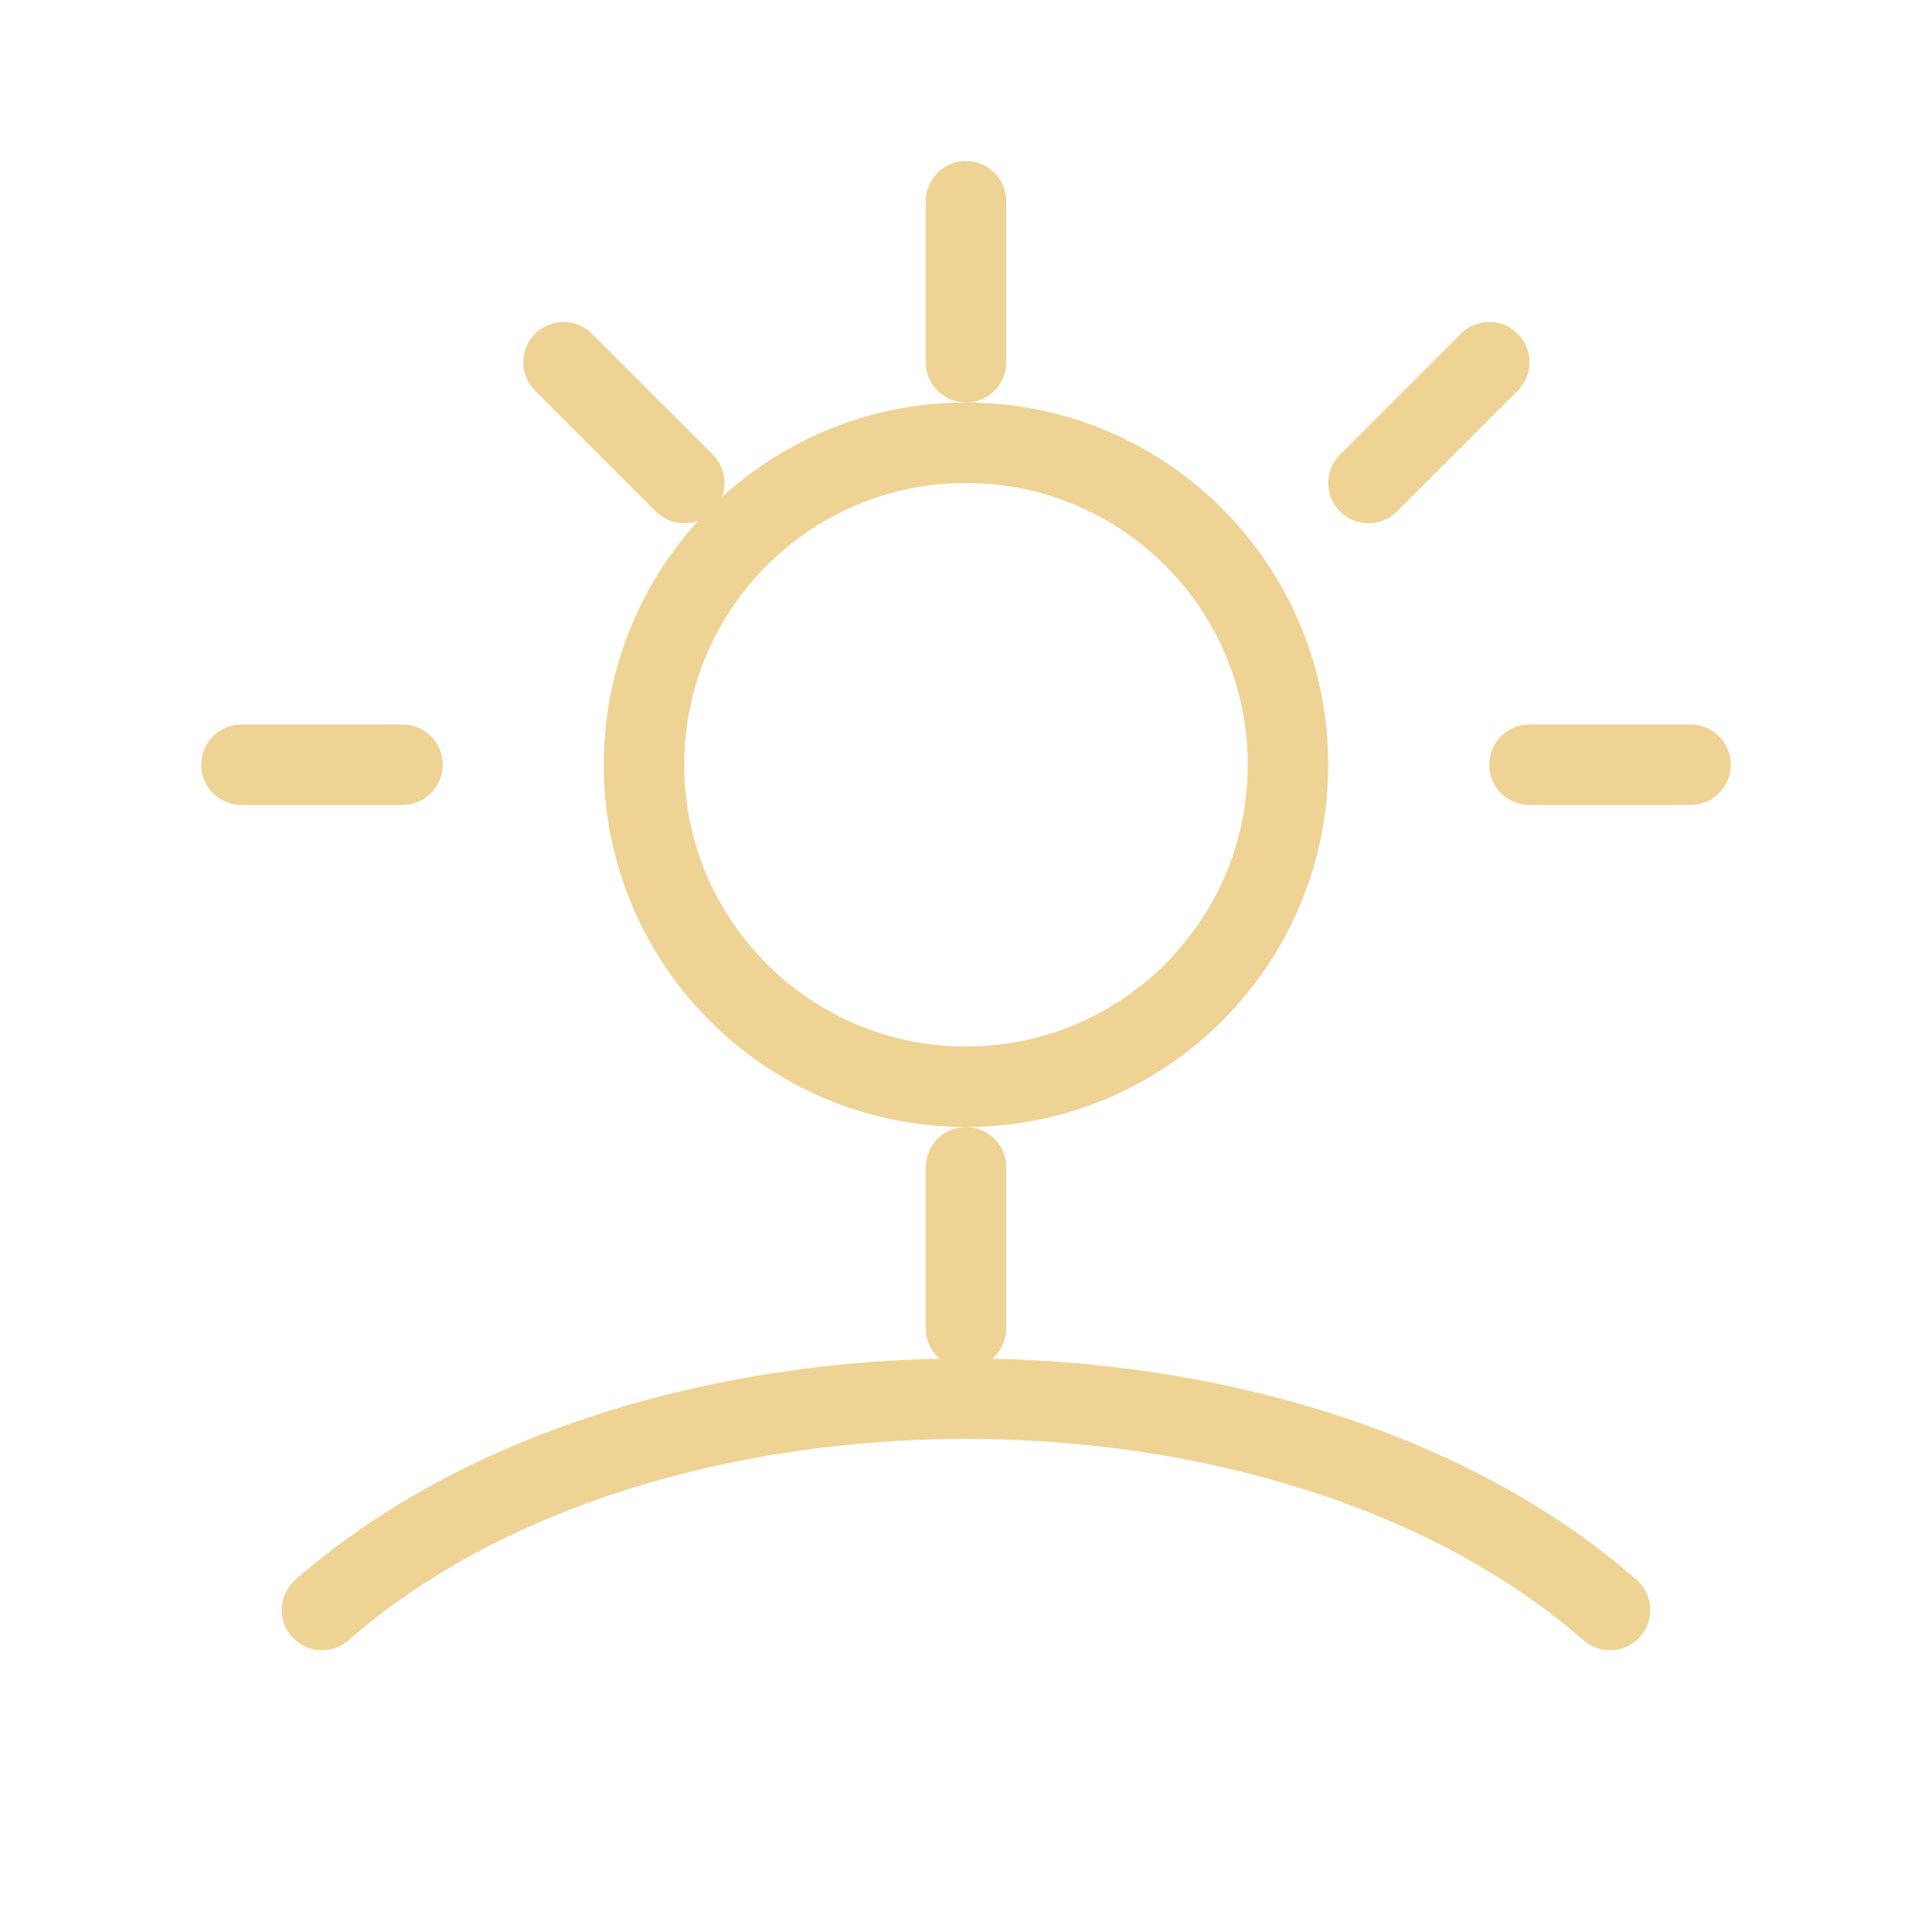
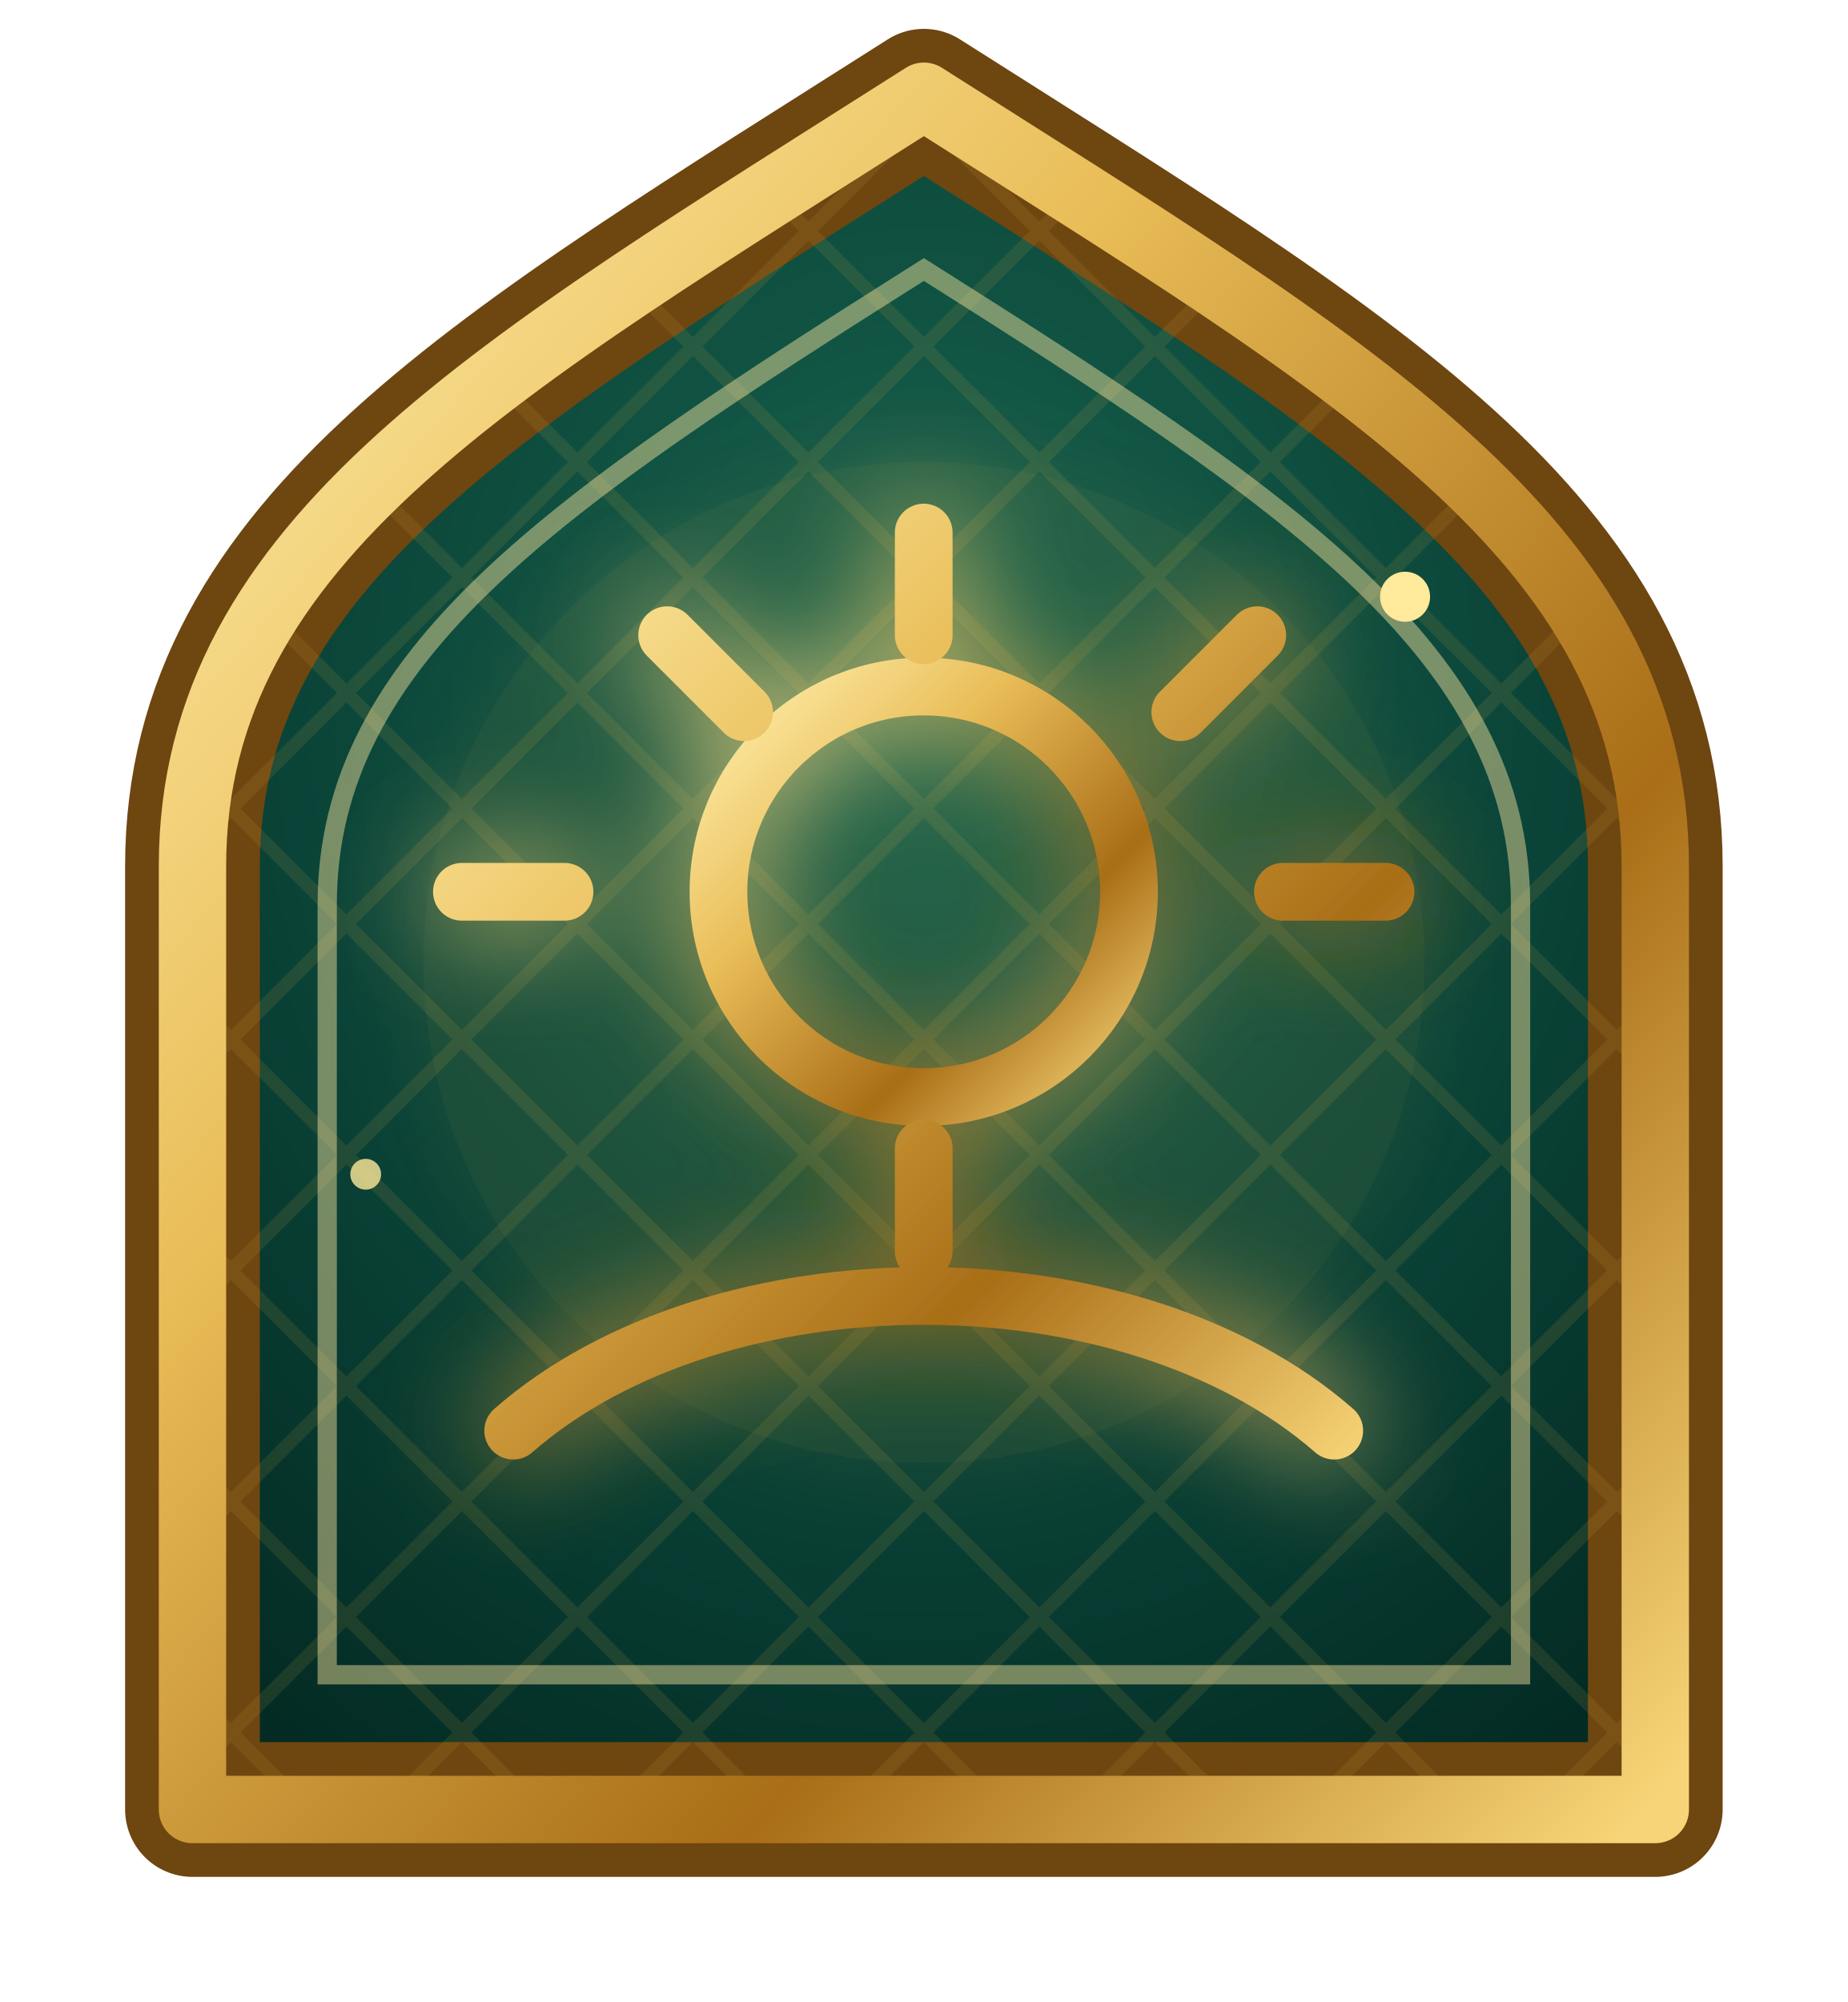
- <svg xmlns="http://www.w3.org/2000/svg" viewBox="0 0 48 48" fill="none" stroke="#efd394" stroke-width="2" stroke-linecap="round" stroke-linejoin="round">
-   <circle cx="24" cy="19" r="8" />
-   <path d="M24 5v4M24 29v4M10 19H6M42 19h-4M14 9l3 3M34 12l3-3M8 40c8-7 24-7 32 0" />
+ <svg xmlns="http://www.w3.org/2000/svg" viewBox="0 0 96 104" role="img" aria-hidden="true">
+   <defs>
+     <radialGradient id="emerald" cx="50%" cy="34%" r="76%">
+       <stop offset="0" stop-color="#17634f" />
+       <stop offset=".58" stop-color="#0a4337" />
+       <stop offset="1" stop-color="#032b24" />
+     </radialGradient>
+     <linearGradient id="gold" x1="0" y1="0" x2="1" y2="1">
+       <stop stop-color="#fff0ad" />
+       <stop offset=".34" stop-color="#e9bd58" />
+       <stop offset=".7" stop-color="#a96e17" />
+       <stop offset="1" stop-color="#f7d477" />
+     </linearGradient>
+     <filter id="glow" x="-40%" y="-40%" width="180%" height="180%">
+       <feGaussianBlur stdDeviation="2.2" result="b" />
+       <feMerge>
+         <feMergeNode in="b" />
+         <feMergeNode in="SourceGraphic" />
+       </feMerge>
+     </filter>
+     <pattern id="pattern" width="12" height="12" patternUnits="userSpaceOnUse">
+       <path d="M6 0 12 6 6 12 0 6Z" fill="none" stroke="#d9aa46" stroke-opacity=".12" stroke-width=".7" />
+     </pattern>
+   </defs>
+   <path d="M10 94V45C10 28 26 19 48 5c22 14 38 23 38 40v49Z" fill="url(#emerald)" stroke="#6e4610" stroke-width="7" stroke-linejoin="round" />
+   <path d="M10 94V45C10 28 26 19 48 5c22 14 38 23 38 40v49Z" fill="url(#pattern)" stroke="url(#gold)" stroke-width="3.5" stroke-linejoin="round" />
+   <path d="M17 87V47c0-13 12-21 31-33 19 12 31 20 31 33v40Z" fill="none" stroke="#ffe9a0" stroke-opacity=".45" />
+   <circle cx="48" cy="50" r="26" fill="#e2ad42" opacity=".08" filter="url(#glow)" />
+   <g transform="translate(16 21) scale(1.333)" fill="none" stroke="url(#gold)" stroke-width="2.25" stroke-linecap="round" stroke-linejoin="round" filter="url(#glow)">
+     <circle cx="24" cy="19" r="8" />
+     <path d="M24 5v4M24 29v4M10 19H6M42 19h-4M14 9l3 3M34 12l3-3M8 40c8-7 24-7 32 0" />
+   </g>
+   <circle cx="73" cy="31" r="1.3" fill="#ffe99a" />
+   <circle cx="19" cy="61" r=".8" fill="#ffe99a" opacity=".8" />
+   <path d="M31 96h34" stroke="url(#gold)" stroke-width="1.4" stroke-linecap="round" />
</svg>
